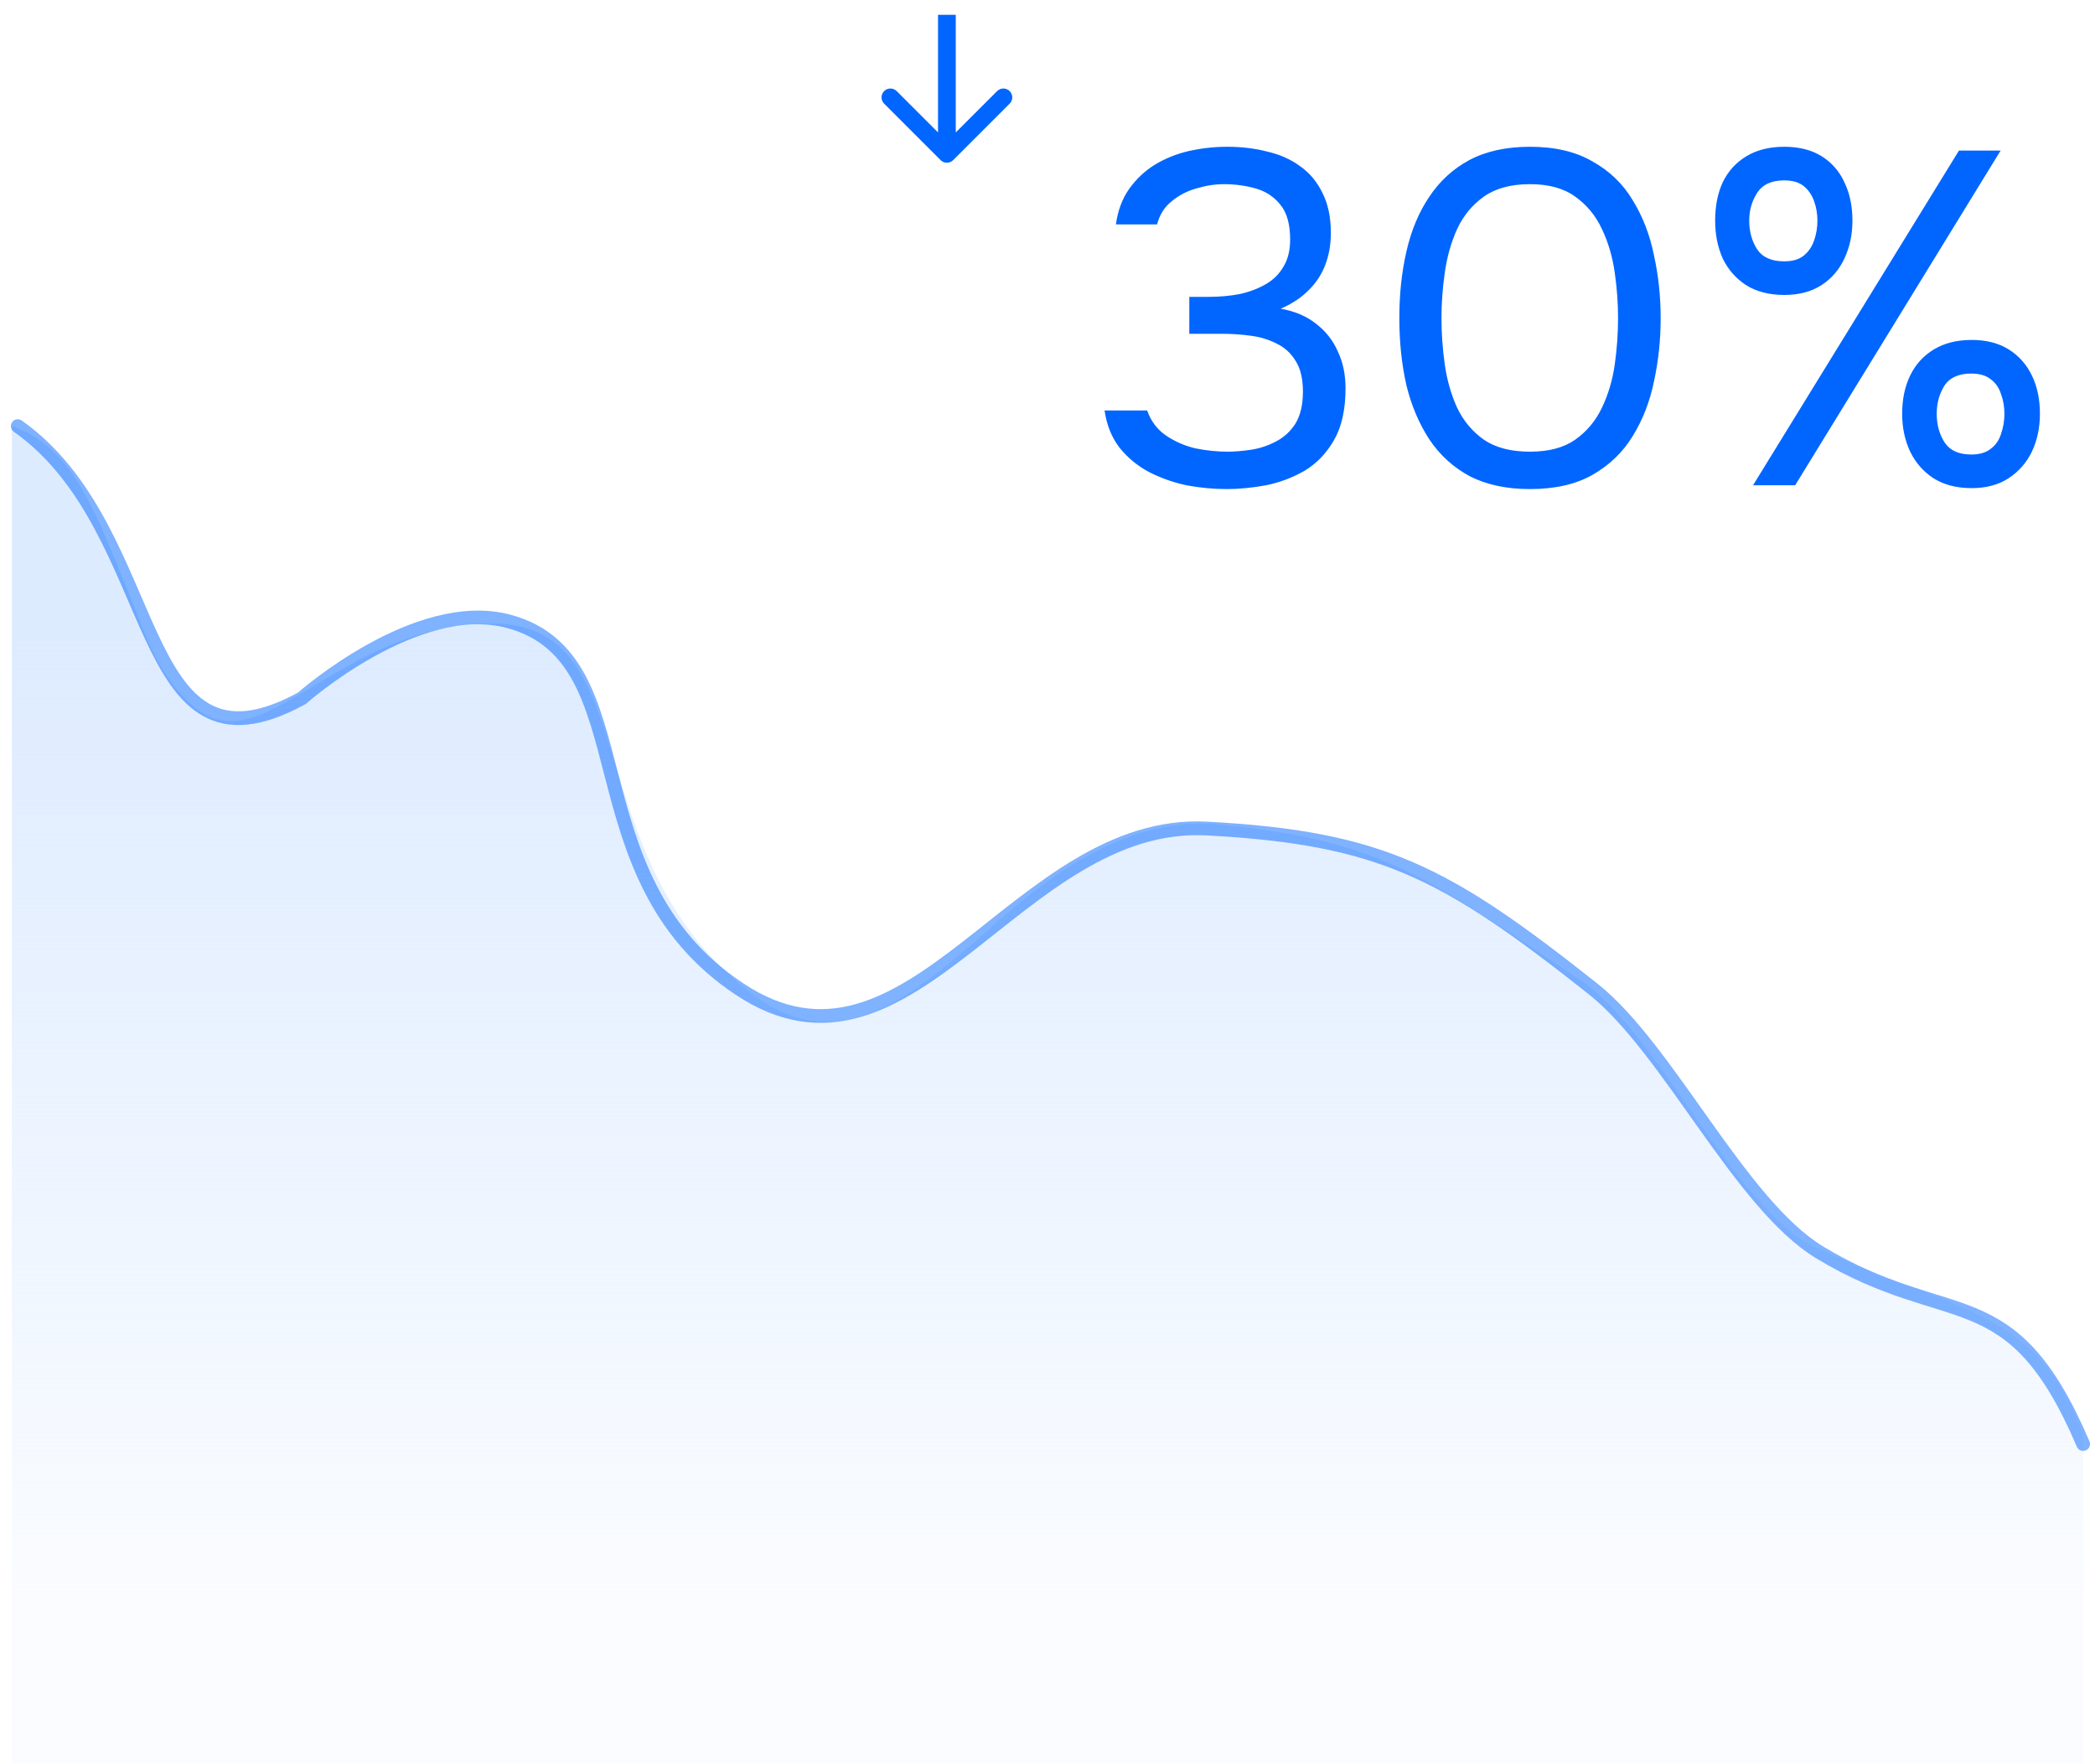
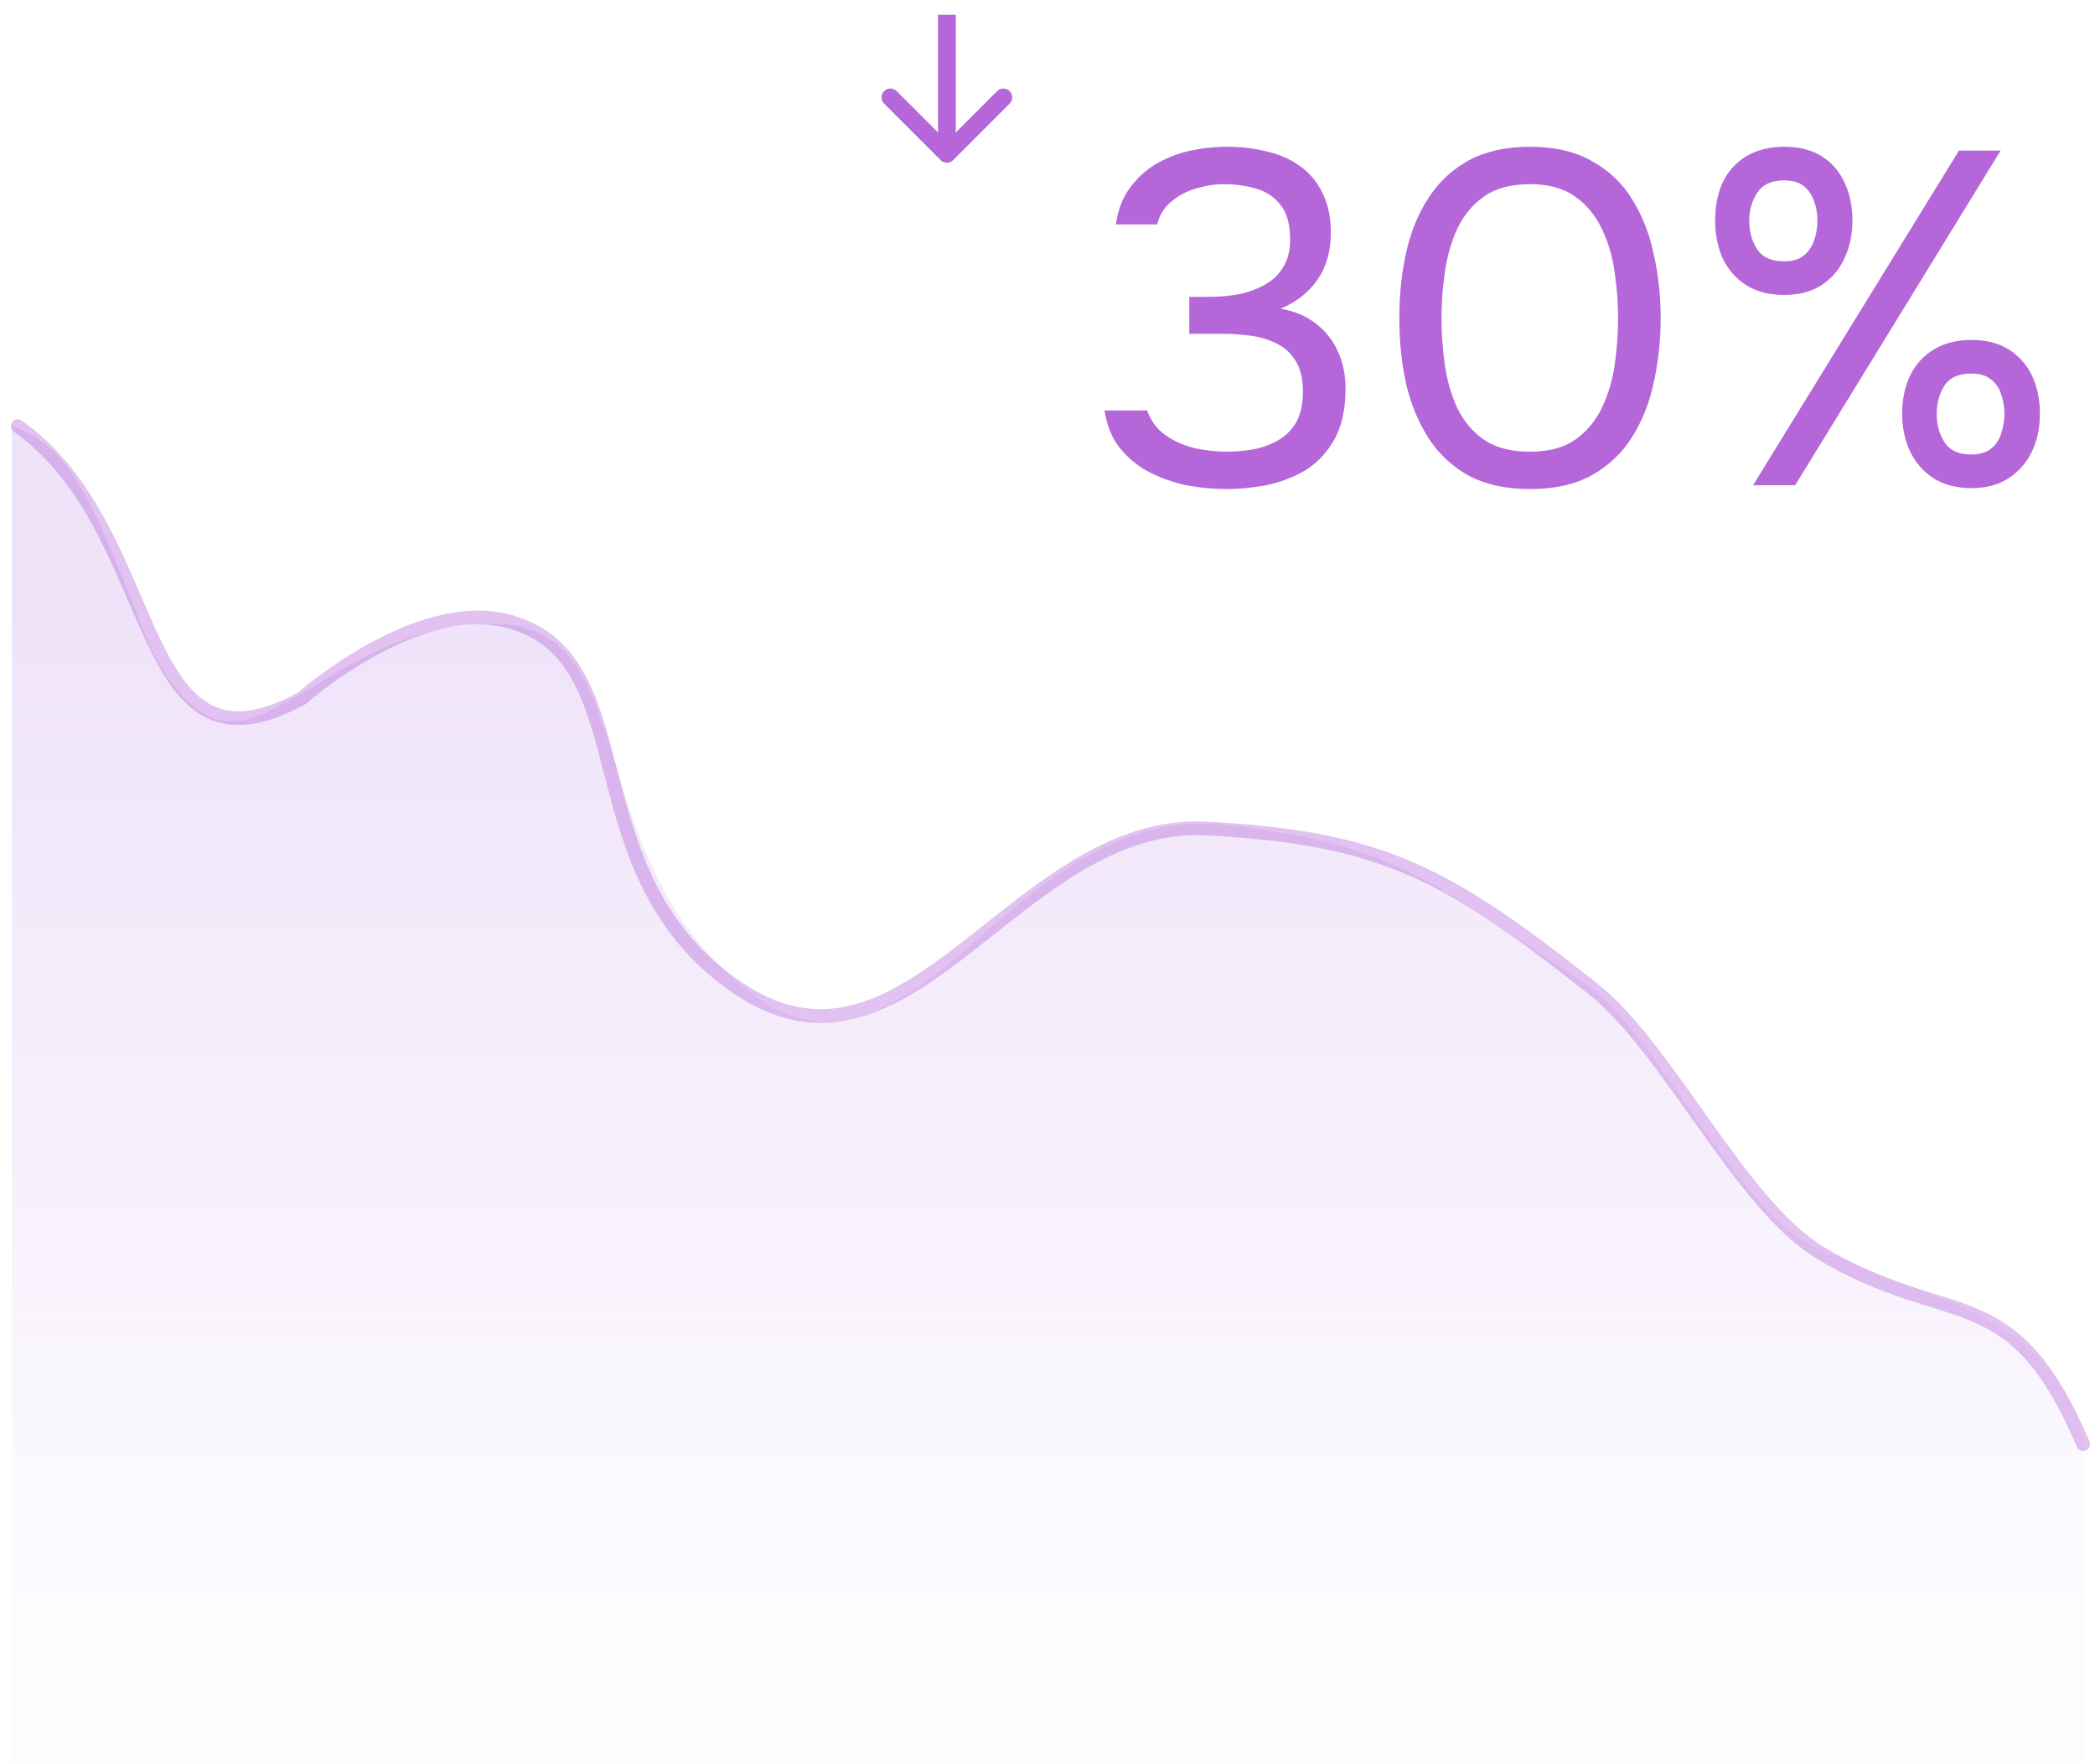
<svg xmlns="http://www.w3.org/2000/svg" width="177" height="149" viewBox="0 0 177 149" fill="none">
-   <path d="M103.64 41.32C102.52 41.32 101.387 41.213 100.24 41C99.12 40.76 98.067 40.387 97.08 39.88C96.12 39.373 95.293 38.693 94.6 37.84C93.933 36.987 93.507 35.933 93.32 34.68H96.92C97.24 35.587 97.773 36.293 98.52 36.8C99.267 37.307 100.093 37.667 101 37.88C101.933 38.067 102.827 38.16 103.68 38.16C104.293 38.16 104.96 38.107 105.68 38C106.4 37.893 107.093 37.667 107.76 37.32C108.453 36.973 109.013 36.467 109.44 35.8C109.867 35.107 110.08 34.2 110.08 33.08C110.08 32.013 109.88 31.16 109.48 30.52C109.08 29.853 108.547 29.36 107.88 29.04C107.213 28.693 106.467 28.467 105.64 28.36C104.84 28.253 104.027 28.2 103.2 28.2H100.48V25.08H102.12C103.053 25.08 103.933 25 104.76 24.84C105.587 24.653 106.32 24.373 106.96 24C107.6 23.627 108.093 23.133 108.44 22.52C108.813 21.907 109 21.147 109 20.24C109 18.933 108.72 17.947 108.16 17.28C107.627 16.613 106.933 16.16 106.08 15.92C105.227 15.68 104.333 15.56 103.4 15.56C102.653 15.56 101.88 15.68 101.08 15.92C100.307 16.133 99.613 16.493 99 17C98.387 17.48 97.973 18.133 97.76 18.96H94.28C94.44 17.787 94.813 16.787 95.4 15.96C95.987 15.133 96.707 14.453 97.56 13.92C98.44 13.387 99.4 13 100.44 12.76C101.507 12.52 102.587 12.4 103.68 12.4C104.88 12.4 106 12.533 107.04 12.8C108.107 13.04 109.04 13.453 109.84 14.04C110.64 14.6 111.267 15.347 111.72 16.28C112.2 17.213 112.44 18.347 112.44 19.68C112.44 20.667 112.28 21.573 111.96 22.4C111.64 23.227 111.16 23.947 110.52 24.56C109.907 25.173 109.133 25.68 108.2 26.08C109.4 26.293 110.4 26.72 111.2 27.36C112.027 28 112.64 28.787 113.04 29.72C113.467 30.627 113.68 31.653 113.68 32.8C113.68 34.587 113.36 36.04 112.72 37.16C112.08 38.28 111.253 39.147 110.24 39.76C109.227 40.347 108.133 40.76 106.96 41C105.787 41.213 104.68 41.32 103.64 41.32ZM129.265 41.32C127.292 41.32 125.599 40.96 124.185 40.24C122.799 39.493 121.665 38.467 120.785 37.16C119.905 35.827 119.252 34.293 118.825 32.56C118.425 30.8 118.225 28.907 118.225 26.88C118.225 24.853 118.425 22.973 118.825 21.24C119.225 19.48 119.865 17.947 120.745 16.64C121.625 15.307 122.759 14.267 124.145 13.52C125.559 12.773 127.265 12.4 129.265 12.4C131.372 12.4 133.132 12.813 134.545 13.64C135.985 14.44 137.119 15.533 137.945 16.92C138.799 18.307 139.399 19.867 139.745 21.6C140.119 23.307 140.305 25.067 140.305 26.88C140.305 28.693 140.119 30.467 139.745 32.2C139.399 33.907 138.799 35.453 137.945 36.84C137.119 38.2 135.985 39.293 134.545 40.12C133.132 40.92 131.372 41.32 129.265 41.32ZM129.265 38.16C130.839 38.16 132.105 37.827 133.065 37.16C134.052 36.467 134.812 35.56 135.345 34.44C135.879 33.32 136.239 32.107 136.425 30.8C136.612 29.467 136.705 28.16 136.705 26.88C136.705 25.627 136.612 24.347 136.425 23.04C136.239 21.707 135.879 20.48 135.345 19.36C134.812 18.213 134.052 17.293 133.065 16.6C132.105 15.907 130.839 15.56 129.265 15.56C127.665 15.56 126.372 15.907 125.385 16.6C124.399 17.293 123.639 18.213 123.105 19.36C122.599 20.48 122.252 21.707 122.065 23.04C121.879 24.347 121.785 25.627 121.785 26.88C121.785 28.16 121.879 29.467 122.065 30.8C122.252 32.107 122.599 33.32 123.105 34.44C123.639 35.56 124.399 36.467 125.385 37.16C126.372 37.827 127.665 38.16 129.265 38.16ZM148.107 41L165.507 12.72H169.027L151.667 41H148.107ZM166.587 41.24C165.307 41.24 164.227 40.96 163.347 40.4C162.494 39.84 161.84 39.093 161.387 38.16C160.934 37.2 160.707 36.133 160.707 34.96C160.707 33.733 160.934 32.653 161.387 31.72C161.84 30.787 162.507 30.053 163.387 29.52C164.267 28.987 165.334 28.72 166.587 28.72C167.814 28.72 168.854 28.987 169.707 29.52C170.56 30.053 171.214 30.787 171.667 31.72C172.12 32.653 172.347 33.733 172.347 34.96C172.347 36.133 172.12 37.2 171.667 38.16C171.214 39.093 170.56 39.84 169.707 40.4C168.854 40.96 167.814 41.24 166.587 41.24ZM166.547 38.4C167.24 38.4 167.787 38.24 168.187 37.92C168.614 37.6 168.907 37.173 169.067 36.64C169.254 36.107 169.347 35.547 169.347 34.96C169.347 34.373 169.254 33.827 169.067 33.32C168.907 32.787 168.614 32.36 168.187 32.04C167.787 31.72 167.24 31.56 166.547 31.56C165.48 31.56 164.72 31.907 164.267 32.6C163.84 33.293 163.627 34.08 163.627 34.96C163.627 35.893 163.854 36.707 164.307 37.4C164.76 38.067 165.507 38.4 166.547 38.4ZM150.747 24.92C149.467 24.92 148.387 24.64 147.507 24.08C146.654 23.52 146 22.773 145.547 21.84C145.12 20.88 144.907 19.813 144.907 18.64C144.907 17.413 145.12 16.333 145.547 15.4C146 14.467 146.667 13.733 147.547 13.2C148.427 12.667 149.494 12.4 150.747 12.4C152 12.4 153.054 12.667 153.907 13.2C154.76 13.733 155.4 14.467 155.827 15.4C156.28 16.333 156.507 17.413 156.507 18.64C156.507 19.813 156.28 20.88 155.827 21.84C155.4 22.773 154.76 23.52 153.907 24.08C153.054 24.64 152 24.92 150.747 24.92ZM150.747 22.08C151.44 22.08 151.987 21.92 152.387 21.6C152.787 21.28 153.08 20.853 153.267 20.32C153.454 19.787 153.547 19.227 153.547 18.64C153.547 18.053 153.454 17.507 153.267 17C153.08 16.467 152.787 16.04 152.387 15.72C151.987 15.4 151.44 15.24 150.747 15.24C149.68 15.24 148.92 15.587 148.467 16.28C148.014 16.973 147.787 17.76 147.787 18.64C147.787 19.573 148.014 20.387 148.467 21.08C148.92 21.747 149.68 22.08 150.747 22.08Z" fill="#0166FF" />
-   <path d="M41.645 52.694C28.693 52.694 22.337 64.501 16.556 59.844C13.215 57.154 12.163 53.215 10.722 49.733C8.145 43.507 6.196 37.734 1 36V149H176V121.427C176 121.427 175.016 116.766 170.491 113.155C166.736 110.159 160.14 108.486 153.315 105.342C146.575 102.237 139.951 87.048 133.546 82.823C120.891 74.474 117.282 70.995 102.801 69.644C96.278 69.035 90.107 72.815 84.935 77.308C77.714 83.582 71.239 90.059 63.222 83.742C48.509 72.147 54.598 52.694 41.645 52.694Z" fill="url(#paint0_linear_5313_22666)" />
-   <path d="M1.5 36C14.058 44.878 11.07 66.887 25.5 59C25.5 59 35.202 50.389 43 52.5C54.697 55.666 47.987 73.908 62.465 83.554C76.943 93.2 85.919 69.127 102 70C116.711 70.798 122.154 73.691 134.598 83.554C140.968 88.603 147.008 101.734 153.738 105.81C164.769 112.49 169.9 107.728 176 122" stroke="#0166FF" stroke-opacity="0.5" stroke-width="1.16" stroke-linecap="round" />
-   <path d="M79.47 13.53C79.763 13.823 80.237 13.823 80.53 13.53L85.303 8.757C85.596 8.464 85.596 7.99 85.303 7.697C85.01 7.404 84.535 7.404 84.243 7.697L80 11.939L75.757 7.697C75.465 7.404 74.99 7.404 74.697 7.697C74.404 7.99 74.404 8.464 74.697 8.757L79.47 13.53ZM80.75 1.999V1.249H79.25V1.999H80.75ZM80.75 13V1.999H79.25V13H80.75Z" fill="#0166FF" />
+   <path d="M103.64 41.32C102.52 41.32 101.387 41.213 100.24 41C99.12 40.76 98.067 40.387 97.08 39.88C96.12 39.373 95.293 38.693 94.6 37.84C93.933 36.987 93.507 35.933 93.32 34.68H96.92C97.24 35.587 97.773 36.293 98.52 36.8C99.267 37.307 100.093 37.667 101 37.88C101.933 38.067 102.827 38.16 103.68 38.16C104.293 38.16 104.96 38.107 105.68 38C106.4 37.893 107.093 37.667 107.76 37.32C108.453 36.973 109.013 36.467 109.44 35.8C109.867 35.107 110.08 34.2 110.08 33.08C110.08 32.013 109.88 31.16 109.48 30.52C109.08 29.853 108.547 29.36 107.88 29.04C107.213 28.693 106.467 28.467 105.64 28.36C104.84 28.253 104.027 28.2 103.2 28.2H100.48V25.08H102.12C103.053 25.08 103.933 25 104.76 24.84C105.587 24.653 106.32 24.373 106.96 24C107.6 23.627 108.093 23.133 108.44 22.52C108.813 21.907 109 21.147 109 20.24C109 18.933 108.72 17.947 108.16 17.28C107.627 16.613 106.933 16.16 106.08 15.92C105.227 15.68 104.333 15.56 103.4 15.56C102.653 15.56 101.88 15.68 101.08 15.92C100.307 16.133 99.613 16.493 99 17C98.387 17.48 97.973 18.133 97.76 18.96H94.28C94.44 17.787 94.813 16.787 95.4 15.96C95.987 15.133 96.707 14.453 97.56 13.92C98.44 13.387 99.4 13 100.44 12.76C101.507 12.52 102.587 12.4 103.68 12.4C104.88 12.4 106 12.533 107.04 12.8C108.107 13.04 109.04 13.453 109.84 14.04C110.64 14.6 111.267 15.347 111.72 16.28C112.2 17.213 112.44 18.347 112.44 19.68C112.44 20.667 112.28 21.573 111.96 22.4C111.64 23.227 111.16 23.947 110.52 24.56C109.907 25.173 109.133 25.68 108.2 26.08C109.4 26.293 110.4 26.72 111.2 27.36C112.027 28 112.64 28.787 113.04 29.72C113.467 30.627 113.68 31.653 113.68 32.8C113.68 34.587 113.36 36.04 112.72 37.16C112.08 38.28 111.253 39.147 110.24 39.76C109.227 40.347 108.133 40.76 106.96 41C105.787 41.213 104.68 41.32 103.64 41.32ZM129.265 41.32C127.292 41.32 125.599 40.96 124.185 40.24C122.799 39.493 121.665 38.467 120.785 37.16C119.905 35.827 119.252 34.293 118.825 32.56C118.425 30.8 118.225 28.907 118.225 26.88C118.225 24.853 118.425 22.973 118.825 21.24C119.225 19.48 119.865 17.947 120.745 16.64C121.625 15.307 122.759 14.267 124.145 13.52C125.559 12.773 127.265 12.4 129.265 12.4C131.372 12.4 133.132 12.813 134.545 13.64C135.985 14.44 137.119 15.533 137.945 16.92C138.799 18.307 139.399 19.867 139.745 21.6C140.119 23.307 140.305 25.067 140.305 26.88C140.305 28.693 140.119 30.467 139.745 32.2C139.399 33.907 138.799 35.453 137.945 36.84C137.119 38.2 135.985 39.293 134.545 40.12C133.132 40.92 131.372 41.32 129.265 41.32ZM129.265 38.16C130.839 38.16 132.105 37.827 133.065 37.16C134.052 36.467 134.812 35.56 135.345 34.44C135.879 33.32 136.239 32.107 136.425 30.8C136.612 29.467 136.705 28.16 136.705 26.88C136.705 25.627 136.612 24.347 136.425 23.04C136.239 21.707 135.879 20.48 135.345 19.36C134.812 18.213 134.052 17.293 133.065 16.6C132.105 15.907 130.839 15.56 129.265 15.56C127.665 15.56 126.372 15.907 125.385 16.6C124.399 17.293 123.639 18.213 123.105 19.36C122.599 20.48 122.252 21.707 122.065 23.04C121.879 24.347 121.785 25.627 121.785 26.88C121.785 28.16 121.879 29.467 122.065 30.8C122.252 32.107 122.599 33.32 123.105 34.44C123.639 35.56 124.399 36.467 125.385 37.16C126.372 37.827 127.665 38.16 129.265 38.16ZM148.107 41L165.507 12.72H169.027L151.667 41H148.107ZM166.587 41.24C165.307 41.24 164.227 40.96 163.347 40.4C162.494 39.84 161.84 39.093 161.387 38.16C160.934 37.2 160.707 36.133 160.707 34.96C160.707 33.733 160.934 32.653 161.387 31.72C161.84 30.787 162.507 30.053 163.387 29.52C164.267 28.987 165.334 28.72 166.587 28.72C167.814 28.72 168.854 28.987 169.707 29.52C170.56 30.053 171.214 30.787 171.667 31.72C172.12 32.653 172.347 33.733 172.347 34.96C172.347 36.133 172.12 37.2 171.667 38.16C171.214 39.093 170.56 39.84 169.707 40.4C168.854 40.96 167.814 41.24 166.587 41.24ZM166.547 38.4C167.24 38.4 167.787 38.24 168.187 37.92C168.614 37.6 168.907 37.173 169.067 36.64C169.254 36.107 169.347 35.547 169.347 34.96C169.347 34.373 169.254 33.827 169.067 33.32C168.907 32.787 168.614 32.36 168.187 32.04C167.787 31.72 167.24 31.56 166.547 31.56C165.48 31.56 164.72 31.907 164.267 32.6C163.84 33.293 163.627 34.08 163.627 34.96C163.627 35.893 163.854 36.707 164.307 37.4C164.76 38.067 165.507 38.4 166.547 38.4ZM150.747 24.92C149.467 24.92 148.387 24.64 147.507 24.08C146.654 23.52 146 22.773 145.547 21.84C145.12 20.88 144.907 19.813 144.907 18.64C144.907 17.413 145.12 16.333 145.547 15.4C146 14.467 146.667 13.733 147.547 13.2C148.427 12.667 149.494 12.4 150.747 12.4C152 12.4 153.054 12.667 153.907 13.2C154.76 13.733 155.4 14.467 155.827 15.4C156.28 16.333 156.507 17.413 156.507 18.64C156.507 19.813 156.28 20.88 155.827 21.84C155.4 22.773 154.76 23.52 153.907 24.08C153.054 24.64 152 24.92 150.747 24.92ZM150.747 22.08C151.44 22.08 151.987 21.92 152.387 21.6C152.787 21.28 153.08 20.853 153.267 20.32C153.454 19.787 153.547 19.227 153.547 18.64C153.547 18.053 153.454 17.507 153.267 17C153.08 16.467 152.787 16.04 152.387 15.72C151.987 15.4 151.44 15.24 150.747 15.24C149.68 15.24 148.92 15.587 148.467 16.28C148.014 16.973 147.787 17.76 147.787 18.64C147.787 19.573 148.014 20.387 148.467 21.08C148.92 21.747 149.68 22.08 150.747 22.08Z" fill="#B567DA" />
+   <path d="M41.645 52.694C28.693 52.694 22.337 64.501 16.556 59.844C13.215 57.154 12.163 53.215 10.722 49.733C8.145 43.507 6.196 37.734 1 36V149H176V121.427C176 121.427 175.016 116.766 170.491 113.155C166.736 110.159 160.14 108.486 153.315 105.342C146.575 102.237 139.951 87.048 133.546 82.823C120.891 74.474 117.282 70.995 102.801 69.644C96.278 69.035 90.107 72.815 84.935 77.308C77.714 83.582 71.239 90.059 63.222 83.742C48.509 72.147 54.598 52.694 41.645 52.694Z" fill="url(#paint0_linear_10001_29742)" />
+   <path d="M1.5 36C14.058 44.878 11.07 66.887 25.5 59C25.5 59 35.202 50.389 43 52.5C54.697 55.666 47.987 73.908 62.465 83.554C76.943 93.2 85.919 69.127 102 70C116.711 70.798 122.154 73.691 134.598 83.554C140.968 88.603 147.008 101.734 153.738 105.81C164.769 112.49 169.9 107.728 176 122" stroke="#B567DA" stroke-opacity="0.4" stroke-width="1.16" stroke-linecap="round" />
+   <path d="M79.47 13.53C79.763 13.823 80.237 13.823 80.53 13.53L85.303 8.757C85.596 8.464 85.596 7.99 85.303 7.697C85.01 7.404 84.535 7.404 84.243 7.697L80 11.939L75.757 7.697C75.465 7.404 74.99 7.404 74.697 7.697C74.404 7.99 74.404 8.464 74.697 8.757L79.47 13.53ZM80.75 1.999V1.249H79.25V1.999H80.75ZM80.75 13V1.999H79.25V13H80.75Z" fill="#B567DA" />
  <defs>
-     <linearGradient id="paint0_linear_5313_22666" x1="88.913" y1="52.157" x2="88.913" y2="135.004" gradientUnits="userSpaceOnUse">
-       <stop stop-color="#DDEBFF" />
-       <stop offset="1" stop-color="#DDEBFF" stop-opacity="0.15" />
+     <linearGradient id="paint0_linear_10001_29742" x1="88.913" y1="52.203" x2="88.913" y2="135.009" gradientUnits="userSpaceOnUse">
+       <stop stop-color="#EFE3F9" />
+       <stop offset="1" stop-color="#EFE3F9" stop-opacity="0.15" />
    </linearGradient>
  </defs>
</svg>
